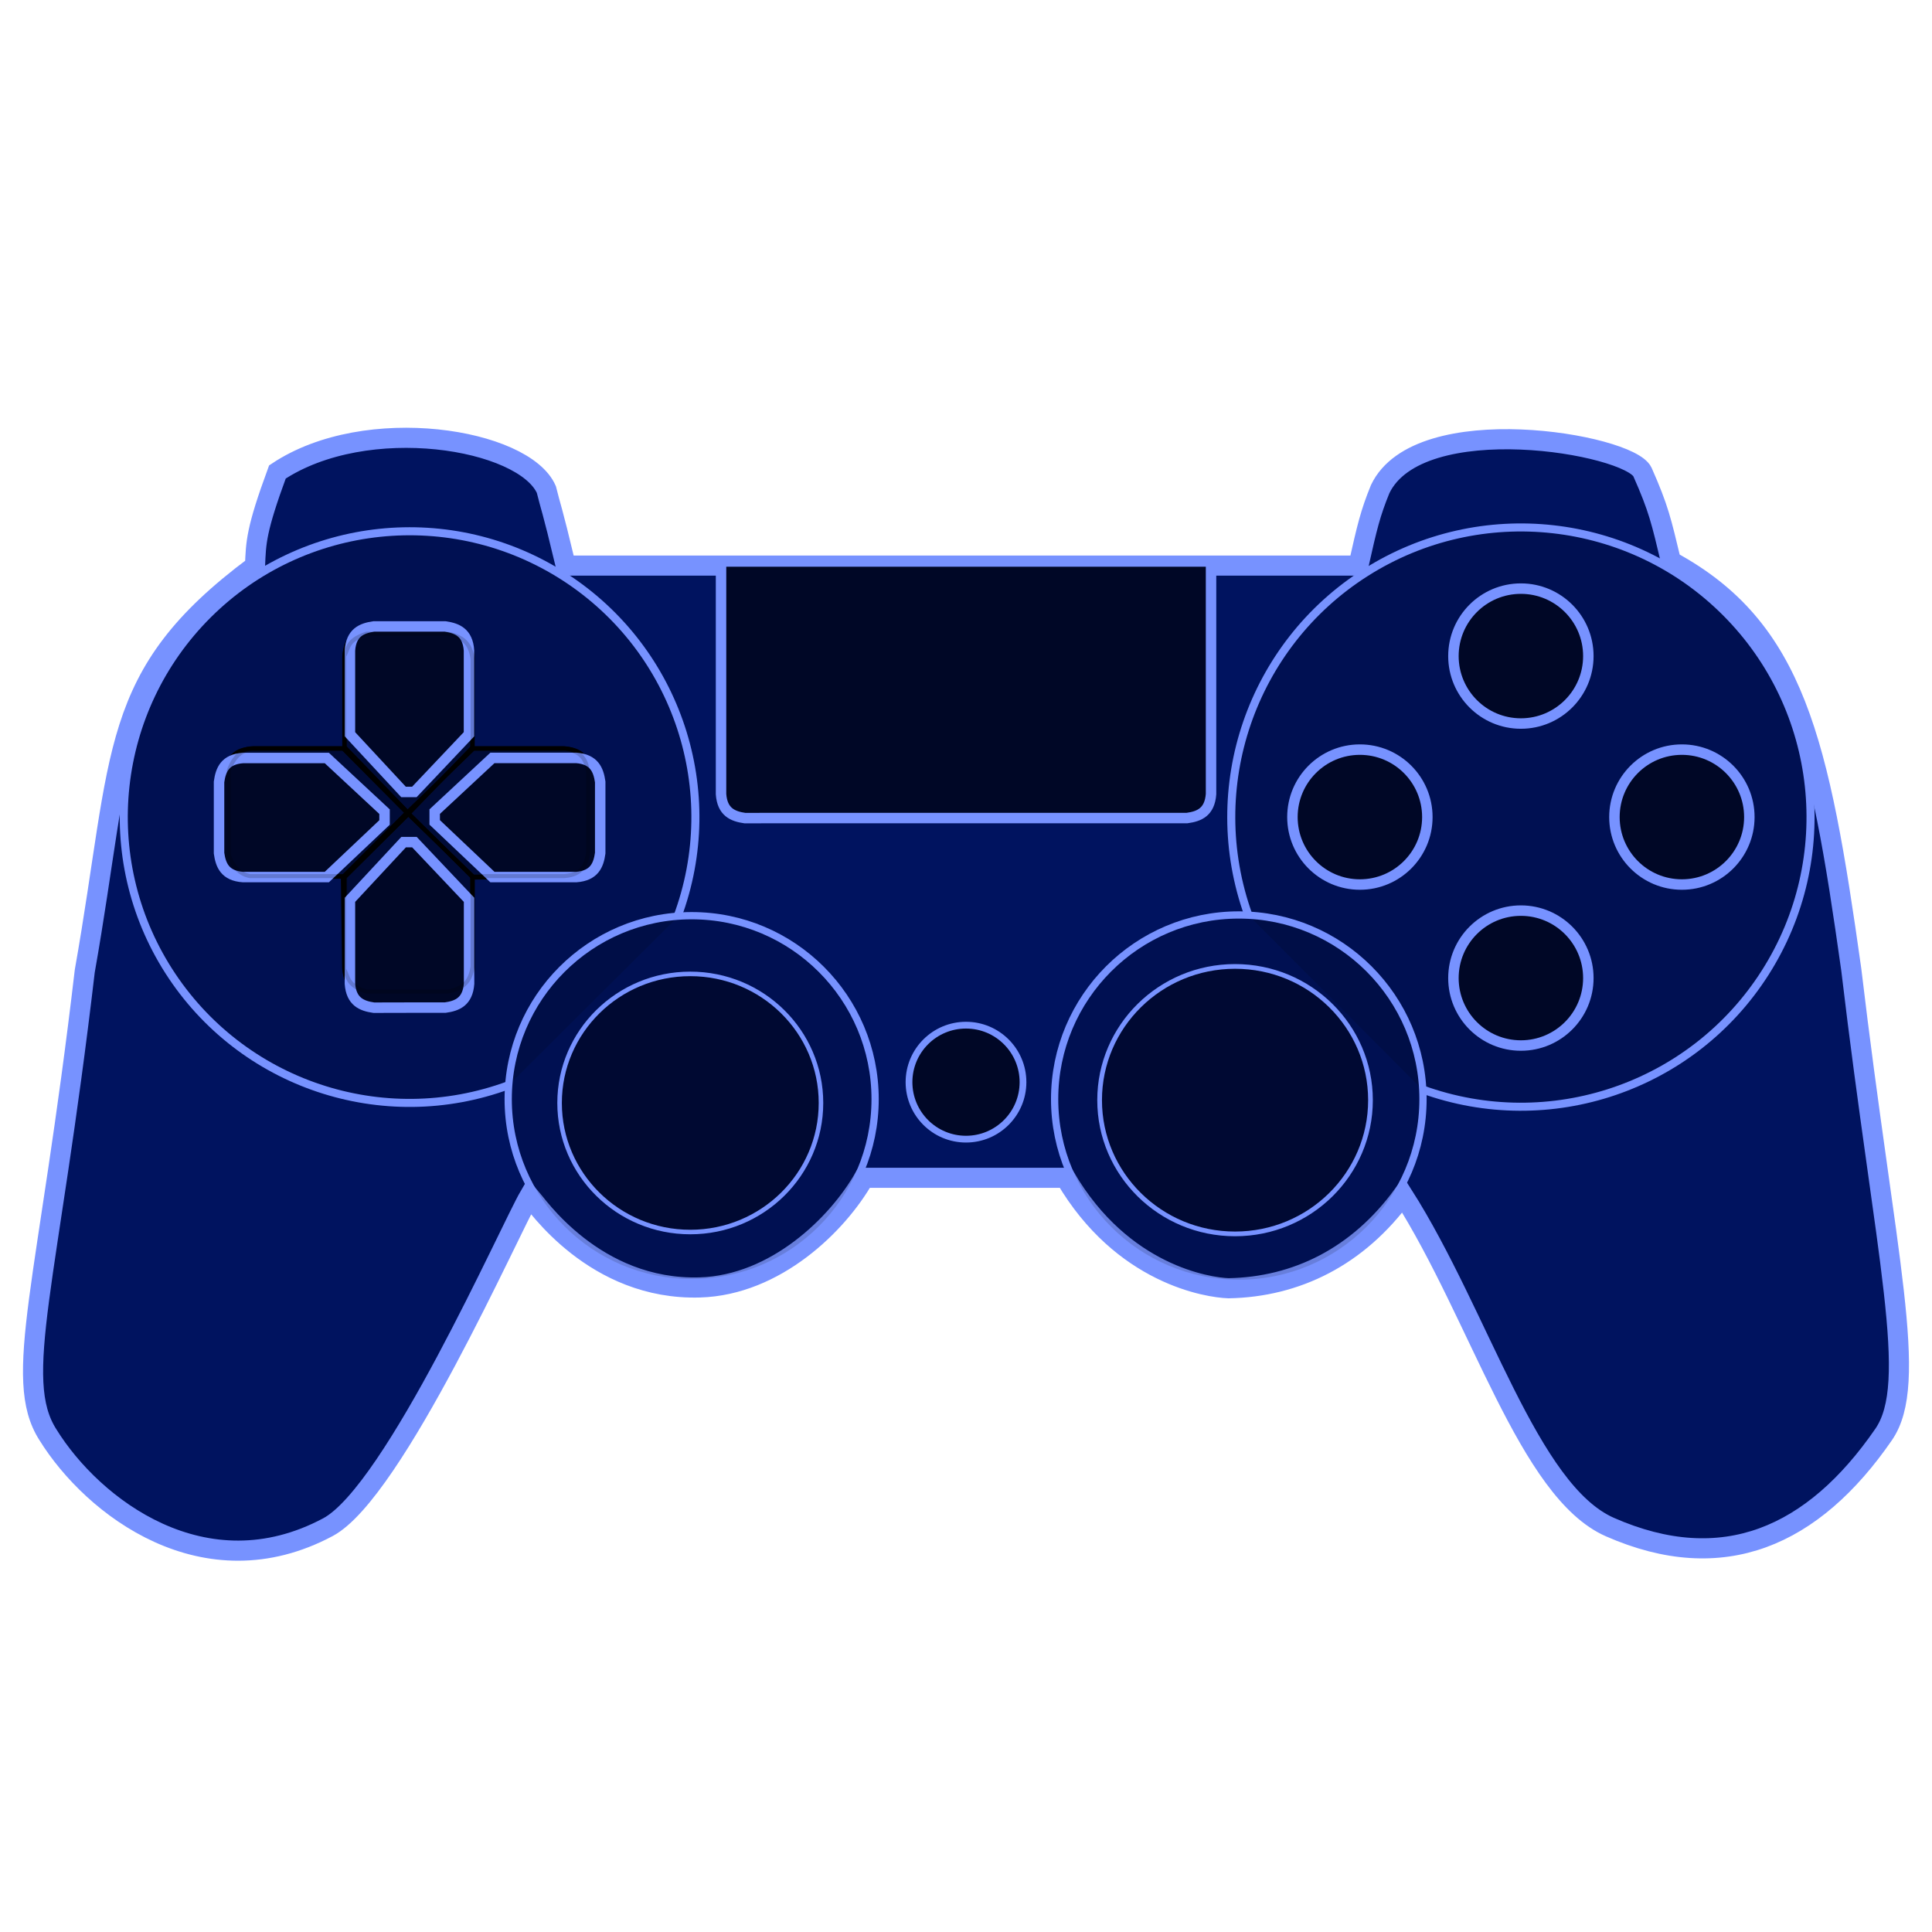
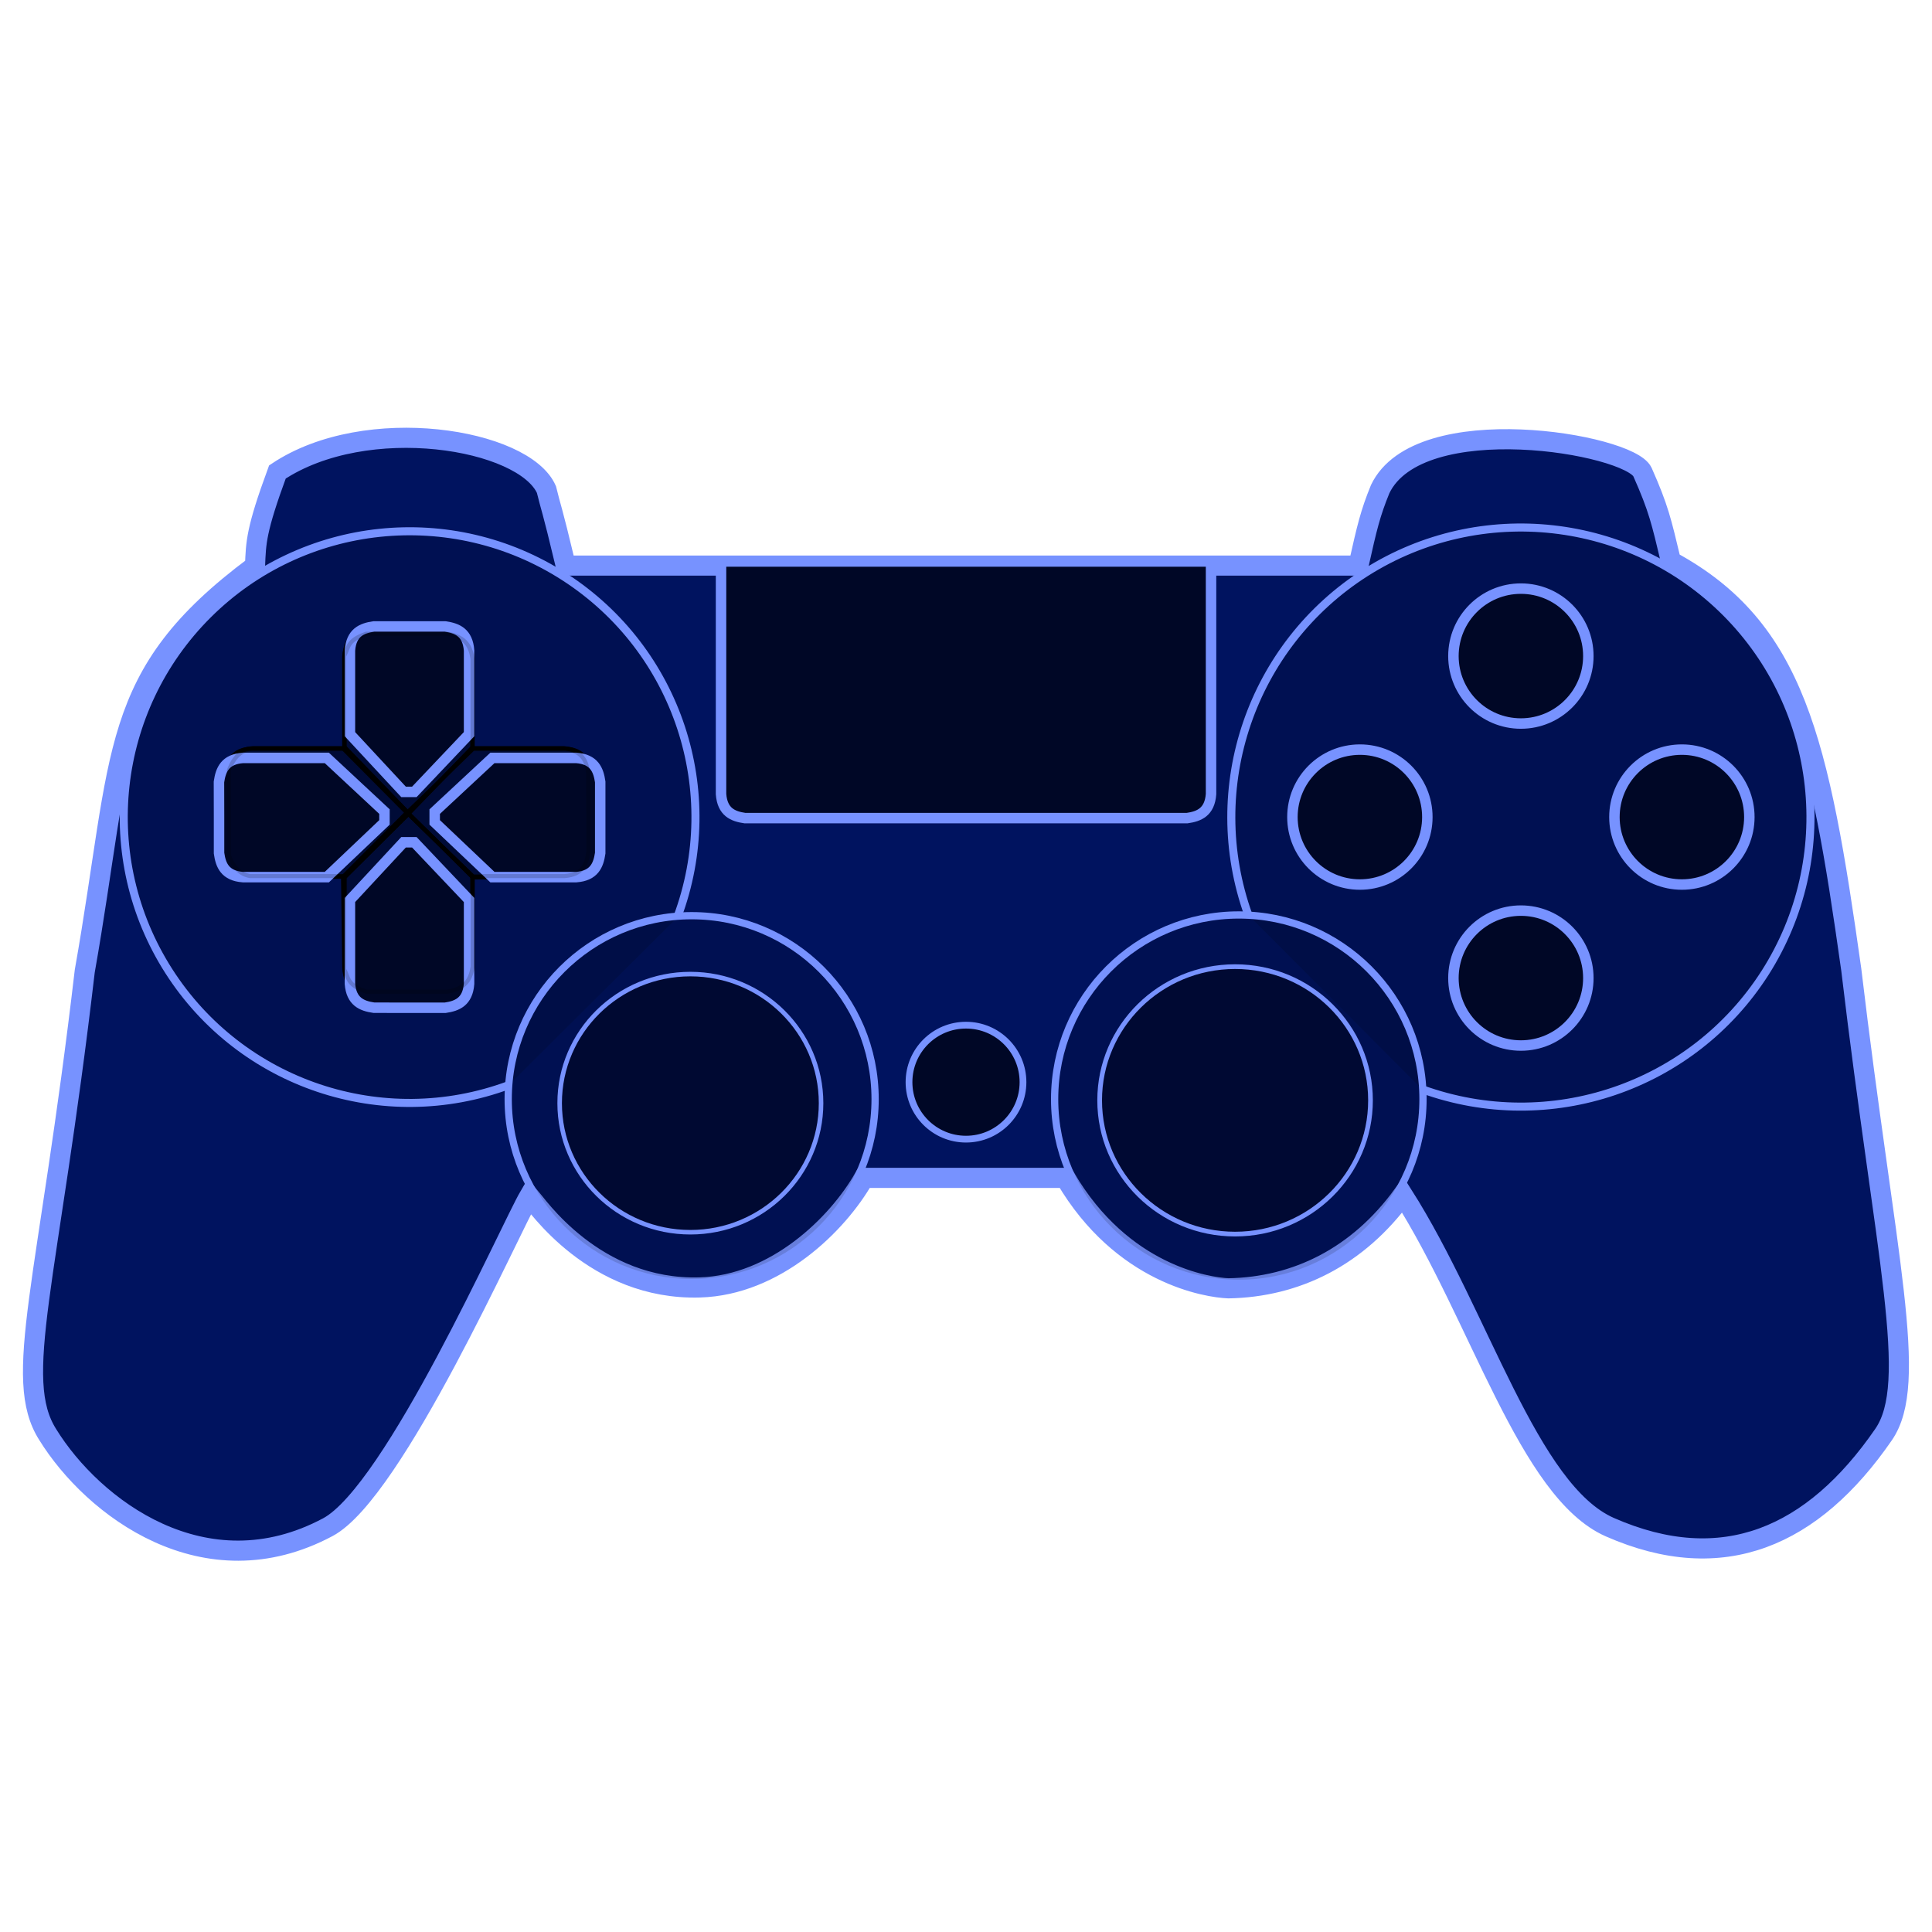
- <svg xmlns="http://www.w3.org/2000/svg" height="24" id="svg2" version="1.1" viewBox="0 0 24 24" width="24">
-   <defs id="defs4">
-     <filter id="filter3798" style="color-interpolation-filters:sRGB">
-       <feGaussianBlur id="feGaussianBlur3800" result="result91" stdDeviation="5" />
-       <feComposite id="feComposite3802" in="SourceGraphic" in2="result91" operator="over" />
-     </filter>
-     <linearGradient id="linearGradient3759">
-       <stop id="stop3761" offset="0" style="stop-color:#ffffff;stop-opacity:1;" />
-       <stop id="stop3763" offset="1" style="stop-color:#ffffff;stop-opacity:0;" />
-     </linearGradient>
-     <filter id="filter4192" style="color-interpolation-filters:sRGB">
-       <feGaussianBlur id="feGaussianBlur4194" result="result91" stdDeviation="5" />
-       <feComposite id="feComposite4196" in="SourceGraphic" in2="result91" operator="over" />
-     </filter>
-     <filter id="filter3798-5" style="color-interpolation-filters:sRGB">
-       <feGaussianBlur id="feGaussianBlur3800-8" result="result91" stdDeviation="5" />
-       <feComposite id="feComposite3802-8" in="SourceGraphic" in2="result91" operator="over" />
-     </filter>
-     <filter id="filter3798-5-2" style="color-interpolation-filters:sRGB">
-       <feGaussianBlur id="feGaussianBlur3800-8-4" result="result91" stdDeviation="5" />
-       <feComposite id="feComposite3802-8-9" in="SourceGraphic" in2="result91" operator="over" />
-     </filter>
-   </defs>
-   <g id="layer3" style="display:inline">
-     <path d="M 3.446,5.863 C 3.18,6.586 3.18,6.738 3.168,7.03 1.331,8.397 1.536,9.334 1.053,12.063 c -0.456,3.897 -0.904,5.06 -0.459,5.758 0.56,0.905 1.95,1.966 3.48,1.15 0.823,-0.439 2.264,-3.705 2.503,-4.114 0.08,0.092 0.808,1.175 2.117,1.136 0.941,-0.028 1.713,-0.785 2.04,-1.362 h 2.502 c 0.707,1.204 1.768,1.363 2.025,1.372 0.842,-0.015 1.608,-0.392 2.167,-1.159 0.96,1.511 1.556,3.68 2.571,4.126 1.404,0.617 2.525,0.12 3.4,-1.15 0.445,-0.645 0.026,-2.171 -0.402,-5.777 C 22.598,9.203 22.299,7.808 20.757,6.972 20.637,6.473 20.605,6.318 20.403,5.863 20.237,5.513 17.627,5.067 17.145,6.076 17.021,6.381 16.984,6.542 16.875,7.026 H 7.028 C 6.845,6.262 6.849,6.332 6.787,6.081 6.51,5.451 4.555,5.123 3.446,5.863 Z" id="path3628" style="stroke-opacity:1;fill-rule:evenodd;fill-opacity:1;stroke:#7792ff;stroke-miterlimit:4;stroke-dasharray:none;stroke-width:0.25;display:inline;fill:#00135f" />
-     <path d="M 4.578,7.833 C 4.427,7.854 4.297,7.907 4.281,8.13 V 9.283 L 5.076,10.103 5.872,9.283 V 8.13 C 5.856,7.907 5.726,7.854 5.575,7.833 h -0.492 -0.013 z" id="DPAD_UP" style="stroke-linejoin:miter;stroke-opacity:1;fill-rule:evenodd;fill-opacity:0.18;stroke:#000000;stroke-linecap:butt;stroke-miterlimit:4;stroke-dasharray:none;stroke-width:0.05;fill:#000000" />
-     <path d="m 4.578,12.348 c -0.151,-0.021 -0.281,-0.074 -0.297,-0.297 v -1.153 l 0.796,-0.791 0.796,0.791 v 1.153 c -0.017,0.223 -0.146,0.276 -0.297,0.297 h -0.492 -0.013 z" id="DPAD_DOWN" style="stroke-linejoin:miter;stroke-opacity:1;fill-rule:evenodd;fill-opacity:0.18;stroke:#000000;stroke-linecap:butt;stroke-miterlimit:4;stroke-dasharray:none;stroke-width:0.05;fill:#000000" />
-     <path d="M 2.841,9.591 C 2.863,9.441 2.916,9.311 3.139,9.294 H 4.292 L 5.078,10.106 4.292,10.885 H 3.139 C 2.916,10.869 2.863,10.739 2.841,10.588 V 10.096 10.083 Z" id="DPAD_LEFT" style="stroke-linejoin:miter;stroke-opacity:1;fill-rule:evenodd;fill-opacity:0.18;stroke:#000000;stroke-linecap:butt;stroke-miterlimit:4;stroke-dasharray:none;stroke-width:0.05;fill:#000000" />
-     <path d="M 7.301,9.591 C 7.28,9.441 7.227,9.311 7.004,9.294 H 5.862 l -0.786,0.812 0.8,0.796 1.129,-0.016 c 0.223,-0.017 0.276,-0.146 0.297,-0.297 v -0.492 -0.013 z" id="DPAD_RIGHT" style="stroke-linejoin:miter;stroke-opacity:1;fill-rule:evenodd;fill-opacity:0.18;stroke:#000000;stroke-linecap:butt;stroke-miterlimit:4;stroke-dasharray:none;stroke-width:0.05;fill:#000000" />
-     <path d="M 4.583,7.855 C 4.434,7.876 4.305,7.929 4.289,8.149 V 9.291 H 3.165 C 3.024,9.314 2.895,9.364 2.853,9.603 V 10.611 c 0.086,0.253 0.183,0.216 0.276,0.276 h 1.159 v 1.168 c 0.019,0.111 0.093,0.203 0.263,0.263 h 0.447 0.155 0.447 c 0.17,-0.06 0.244,-0.153 0.263,-0.263 V 10.887 H 7.023 C 7.117,10.826 7.214,10.864 7.3,10.611 V 9.603 C 7.258,9.364 7.129,9.314 6.988,9.291 H 5.864 V 8.149 C 5.847,7.929 5.719,7.876 5.57,7.855 H 5.083 5.07 Z" id="LPAD" style="stroke-linejoin:miter;stroke-opacity:0.182;fill-rule:evenodd;fill-opacity:0;stroke:#000000;stroke-linecap:butt;stroke-miterlimit:4;stroke-dasharray:none;stroke-width:0.05;display:inline;fill:#f5fdf4" />
-     <g id="g4359" style="display:inline" transform="matrix(0.0770909,0,0,0.0770909,0.6682671,1.187158)">
-       <path d="M 67.444,92.285 H 51.059 V 84.189 l -7.812,14.15 7.812,12.256 v -7.086 h 16.385 z" id="MINUSHALF_X" style="stroke-linejoin:miter;text-rendering:auto;color-rendering:auto;fill-opacity:1;color:#000000;shape-rendering:auto;solid-color:#000000;stroke:#000000;stroke-linecap:butt;stroke-width:0.3;color-interpolation-filters:linearRGB;fill:#5a5a5a;solid-opacity:1;fill-rule:evenodd;mix-blend-mode:normal;stroke-miterlimit:4;opacity:0;visibility:visible;clip-rule:nonzero;image-rendering:auto;overflow:visible;stroke-opacity:1;isolation:auto;stroke-dashoffset:0;stroke-dasharray:none;enable-background:accumulate;display:inline;color-interpolation:sRGB" />
-       <path d="m 67.447,104.181 v 14.708 h -8.096 l 14.15,7.812 12.256,-7.812 H 78.672 v -14.708 z" id="PLUSHALF_Y" style="stroke-linejoin:miter;text-rendering:auto;color-rendering:auto;fill-opacity:1;color:#000000;shape-rendering:auto;solid-color:#000000;stroke:#000000;stroke-linecap:butt;stroke-width:0.3;color-interpolation-filters:linearRGB;fill:#5a5a5a;solid-opacity:1;fill-rule:evenodd;mix-blend-mode:normal;stroke-miterlimit:4;opacity:0;visibility:visible;clip-rule:nonzero;image-rendering:auto;overflow:visible;stroke-opacity:1;isolation:auto;stroke-dashoffset:0;stroke-dasharray:none;enable-background:accumulate;display:inline;color-interpolation:sRGB" />
-       <path d="m 73.502,68.084 -14.15,7.812 h 8.096 V 91.741 H 78.672 V 75.896 h 7.086 z" id="MINUSHALF_Y" style="stroke-linejoin:miter;text-rendering:auto;color-rendering:auto;fill-opacity:1;color:#000000;shape-rendering:auto;solid-color:#000000;stroke:#000000;stroke-linecap:butt;stroke-width:0.3;color-interpolation-filters:linearRGB;fill:#5a5a5a;solid-opacity:1;fill-rule:evenodd;mix-blend-mode:normal;stroke-miterlimit:4;opacity:0;visibility:visible;clip-rule:nonzero;image-rendering:auto;overflow:visible;stroke-opacity:1;isolation:auto;stroke-dashoffset:0;stroke-dasharray:none;enable-background:accumulate;display:inline;color-interpolation:sRGB" />
-       <path d="M 101.863,98.34 94.051,84.189 v 8.096 H 78.826 v 11.225 h 15.224 v 7.086 z" id="PLUSHALF_X" style="stroke-linejoin:miter;text-rendering:auto;color-rendering:auto;fill-opacity:1;color:#000000;shape-rendering:auto;solid-color:#000000;stroke:#000000;stroke-linecap:butt;stroke-width:0.3;color-interpolation-filters:linearRGB;fill:#5a5a5a;solid-opacity:1;fill-rule:evenodd;mix-blend-mode:normal;stroke-miterlimit:4;opacity:0;visibility:visible;clip-rule:nonzero;image-rendering:auto;overflow:visible;stroke-opacity:1;isolation:auto;stroke-dashoffset:0;stroke-dasharray:none;enable-background:accumulate;display:inline;color-interpolation:sRGB" />
+ <svg xmlns="http://www.w3.org/2000/svg" width="24" height="24">
+   <g style="display:inline">
+     <path d="M3.446 5.863c-.266.723-.266.875-.278 1.167-1.837 1.367-1.632 2.304-2.115 5.033-.456 3.897-.904 5.06-.46 5.758.56.906 1.951 1.966 3.48 1.15.823-.439 2.264-3.705 2.503-4.114.08.093.808 1.175 2.117 1.136.94-.027 1.713-.784 2.04-1.361h2.502c.706 1.204 1.768 1.362 2.025 1.372.842-.015 1.608-.392 2.167-1.16.96 1.512 1.557 3.681 2.571 4.127 1.405.617 2.525.12 3.4-1.15.445-.645.027-2.17-.401-5.777-.4-2.841-.698-4.236-2.24-5.072-.12-.5-.152-.654-.354-1.109-.166-.35-2.776-.796-3.258.213-.124.305-.161.466-.27.95H7.028c-.183-.764-.179-.694-.24-.945-.278-.63-2.233-.958-3.342-.218Z" style="display:inline;fill:#00135f;fill-opacity:1;fill-rule:evenodd;stroke:#7792ff;stroke-width:.25;stroke-miterlimit:4;stroke-dasharray:none;stroke-opacity:1" />
+     <path d="M4.578 7.833c-.15.021-.28.074-.297.297v1.153l.795.82.796-.82V8.13c-.016-.223-.146-.276-.297-.297H5.07zm0 4.515c-.15-.021-.28-.074-.297-.297v-1.153l.795-.79.796.79v1.153c-.016.223-.146.276-.297.297H5.07z" style="fill:#000;fill-opacity:.18;fill-rule:evenodd;stroke:#000;stroke-width:.05;stroke-linecap:butt;stroke-linejoin:miter;stroke-miterlimit:4;stroke-dasharray:none;stroke-opacity:1" />
+     <path d="M2.841 9.591c.022-.15.075-.28.298-.297h1.153l.786.812-.786.78H3.139c-.223-.017-.276-.147-.298-.298v-.505Z" style="fill:#000;fill-opacity:.18;fill-rule:evenodd;stroke:#000;stroke-width:.05;stroke-linecap:butt;stroke-linejoin:miter;stroke-miterlimit:4;stroke-dasharray:none;stroke-opacity:1" />
+     <path d="M7.301 9.591c-.021-.15-.074-.28-.297-.297H5.862l-.786.812.8.795 1.128-.016c.223-.016.276-.146.297-.297v-.505z" style="fill:#000;fill-opacity:.18;fill-rule:evenodd;stroke:#000;stroke-width:.05;stroke-linecap:butt;stroke-linejoin:miter;stroke-miterlimit:4;stroke-dasharray:none;stroke-opacity:1" />
+     <path fill="none" d="M4.583 7.855c-.15.021-.278.074-.294.294v1.142H3.165c-.141.023-.27.073-.312.312v1.008c.086.253.183.215.276.276h1.16v1.168c.019.111.093.203.263.264h1.049c.17-.06.244-.153.263-.264v-1.168h1.16c.093-.06.19-.023.276-.276V9.603c-.042-.239-.171-.289-.312-.312H5.864V8.149c-.017-.22-.145-.273-.294-.294h-.5Z" style="display:inline;fill:#f5fdf4;fill-opacity:0;fill-rule:evenodd;stroke:#000;stroke-width:.05;stroke-linecap:butt;stroke-linejoin:miter;stroke-miterlimit:4;stroke-dasharray:none;stroke-opacity:.182" />
+     <path d="M6.32 13.48a3.55 3.55 0 0 1-4.224-1.418 3.55 3.55 0 0 1 .487-4.428 3.55 3.55 0 0 1 4.43-.467 3.55 3.55 0 0 1 1.4 4.23m7.095-.029a3.6 3.6 0 0 1 1.46-4.257 3.6 3.6 0 0 1 4.473.499 3.6 3.6 0 0 1 .486 4.474 3.6 3.6 0 0 1-4.261 1.447" style="color:#000;clip-rule:nonzero;display:inline;overflow:visible;visibility:visible;opacity:1;isolation:auto;mix-blend-mode:normal;color-interpolation:sRGB;color-interpolation-filters:linearRGB;solid-color:#000;solid-opacity:1;vector-effect:none;fill:#000;fill-opacity:.137;fill-rule:evenodd;stroke:#7792ff;stroke-width:.1;stroke-linecap:butt;stroke-linejoin:miter;stroke-miterlimit:4;stroke-dasharray:none;stroke-dashoffset:0;stroke-opacity:1;marker:none;color-rendering:auto;image-rendering:auto;shape-rendering:auto;text-rendering:auto" />
+     <circle cx="8.592" cy="13.654" r="2.279" style="color:#000;clip-rule:nonzero;display:inline;overflow:visible;visibility:visible;opacity:1;isolation:auto;mix-blend-mode:normal;color-interpolation:sRGB;color-interpolation-filters:linearRGB;solid-color:#000;solid-opacity:1;vector-effect:none;fill:#000;fill-opacity:.137;fill-rule:evenodd;stroke:#7792ff;stroke-width:.09;stroke-linecap:butt;stroke-linejoin:miter;stroke-miterlimit:4;stroke-dasharray:none;stroke-dashoffset:0;stroke-opacity:1;marker:none;color-rendering:auto;image-rendering:auto;shape-rendering:auto;text-rendering:auto" />
+     <circle cx="15.389" cy="13.654" r="2.288" style="color:#000;clip-rule:nonzero;display:inline;overflow:visible;visibility:visible;opacity:1;isolation:auto;mix-blend-mode:normal;color-interpolation:sRGB;color-interpolation-filters:linearRGB;solid-color:#000;solid-opacity:1;vector-effect:none;fill:#000;fill-opacity:.137;fill-rule:evenodd;stroke:#7792ff;stroke-width:.09;stroke-linecap:butt;stroke-linejoin:miter;stroke-miterlimit:4;stroke-dasharray:none;stroke-dashoffset:0;stroke-opacity:1;marker:none;color-rendering:auto;image-rendering:auto;shape-rendering:auto;text-rendering:auto" />
+     <g style="display:inline">
+       <path d="M432.93 718.948a35.702 35.255 0 0 1-35.702 35.255 35.702 35.255 0 0 1-35.701-35.255 35.702 35.255 0 0 1 35.701-35.255 35.702 35.255 0 0 1 35.702 35.255z" style="color:#000;display:inline;overflow:visible;visibility:visible;opacity:1;fill:#000726;fill-opacity:.707;fill-rule:evenodd;stroke:#7792ff;stroke-width:1.24;stroke-linecap:butt;stroke-linejoin:miter;stroke-miterlimit:4;stroke-dasharray:none;stroke-dashoffset:0;stroke-opacity:1;marker:none" transform="translate(-9.49 -18.994)scale(.04548)" />
    </g>
-     <g id="g4359-7" style="opacity:1;fill-opacity:1;display:inline;fill:#82458a" transform="matrix(0.0770909,0,0,0.0770909,9.418971,4.765786)">
-       <path d="M 67.444,92.285 H 51.059 V 84.189 l -7.812,14.15 7.812,12.256 v -7.086 h 16.385 z" id="MINUSHALF_RX" style="stroke-linejoin:miter;text-rendering:auto;color-rendering:auto;fill-opacity:1;color:#000000;shape-rendering:auto;solid-color:#000000;stroke:#000000;stroke-linecap:butt;stroke-width:0.3;color-interpolation-filters:linearRGB;fill:#82458a;solid-opacity:1;fill-rule:evenodd;mix-blend-mode:normal;stroke-miterlimit:4;opacity:0;visibility:visible;clip-rule:nonzero;image-rendering:auto;overflow:visible;stroke-opacity:1;isolation:auto;stroke-dashoffset:0;stroke-dasharray:none;enable-background:accumulate;display:inline;color-interpolation:sRGB" />
-       <path d="m 67.447,104.181 v 14.708 h -8.096 l 14.15,7.812 12.256,-7.812 H 78.672 v -14.708 z" id="PLUSHALF_RY" style="stroke-linejoin:miter;text-rendering:auto;color-rendering:auto;fill-opacity:1;color:#000000;shape-rendering:auto;solid-color:#000000;stroke:#000000;stroke-linecap:butt;stroke-width:0.3;color-interpolation-filters:linearRGB;fill:#82458a;solid-opacity:1;fill-rule:evenodd;mix-blend-mode:normal;stroke-miterlimit:4;opacity:0;visibility:visible;clip-rule:nonzero;image-rendering:auto;overflow:visible;stroke-opacity:1;isolation:auto;stroke-dashoffset:0;stroke-dasharray:none;enable-background:accumulate;display:inline;color-interpolation:sRGB" />
-       <path d="m 73.502,68.084 -14.15,7.812 h 8.096 V 91.741 H 78.672 V 75.896 h 7.086 z" id="MINUSHALF_RY" style="stroke-linejoin:miter;text-rendering:auto;color-rendering:auto;fill-opacity:1;color:#000000;shape-rendering:auto;solid-color:#000000;stroke:#000000;stroke-linecap:butt;stroke-width:0.3;color-interpolation-filters:linearRGB;fill:#82458a;solid-opacity:1;fill-rule:evenodd;mix-blend-mode:normal;stroke-miterlimit:4;opacity:0;visibility:visible;clip-rule:nonzero;image-rendering:auto;overflow:visible;stroke-opacity:1;isolation:auto;stroke-dashoffset:0;stroke-dasharray:none;enable-background:accumulate;display:inline;color-interpolation:sRGB" />
-       <path d="M 101.863,98.34 94.051,84.189 v 8.096 H 78.826 v 11.225 h 15.224 v 7.086 z" id="PLUSHALF_RX" style="stroke-linejoin:miter;text-rendering:auto;color-rendering:auto;fill-opacity:1;color:#000000;shape-rendering:auto;solid-color:#000000;stroke:#000000;stroke-linecap:butt;stroke-width:0.3;color-interpolation-filters:linearRGB;fill:#82458a;solid-opacity:1;fill-rule:evenodd;mix-blend-mode:normal;stroke-miterlimit:4;opacity:0;visibility:visible;clip-rule:nonzero;image-rendering:auto;overflow:visible;stroke-opacity:1;isolation:auto;stroke-dashoffset:0;stroke-dasharray:none;enable-background:accumulate;display:inline;color-interpolation:sRGB" />
+     <g style="display:inline">
+       <path d="M432.93 718.948a35.702 35.255 0 0 1-35.702 35.255 35.702 35.255 0 0 1-35.701-35.255 35.702 35.255 0 0 1 35.701-35.255 35.702 35.255 0 0 1 35.702 35.255z" style="color:#000;display:inline;overflow:visible;visibility:visible;opacity:1;fill:#000726;fill-opacity:.69;fill-rule:evenodd;stroke:#7792ff;stroke-width:1.24;stroke-linecap:butt;stroke-linejoin:miter;stroke-miterlimit:4;stroke-dasharray:none;stroke-dashoffset:0;stroke-opacity:1;marker:none" transform="rotate(180 17.03 23.773)scale(.04712)" />
    </g>
-     <path d="M 6.32,13.48 A 3.551,3.551 0 0 1 2.096,12.062 3.551,3.551 0 0 1 2.583,7.634 3.551,3.551 0 0 1 7.014,7.167 3.551,3.551 0 0 1 8.412,11.397" id="path4591" style="stroke-linejoin:miter;text-rendering:auto;color-rendering:auto;fill-opacity:0.137;color:#000000;shape-rendering:auto;solid-color:#000000;stroke:#7792ff;stroke-linecap:butt;marker:none;stroke-width:0.1;color-interpolation-filters:linearRGB;fill:#000000;solid-opacity:1;fill-rule:evenodd;mix-blend-mode:normal;stroke-miterlimit:4;opacity:1;vector-effect:none;visibility:visible;clip-rule:nonzero;image-rendering:auto;overflow:visible;stroke-opacity:1;isolation:auto;stroke-dashoffset:0;stroke-dasharray:none;enable-background:accumulate;display:inline;color-interpolation:sRGB" />
-     <path d="m 15.508,11.368 a 3.597,3.597 0 0 1 1.46,-4.257 3.597,3.597 0 0 1 4.473,0.499 3.597,3.597 0 0 1 0.486,4.474 3.597,3.597 0 0 1 -4.261,1.448" id="path4591-6" style="stroke-linejoin:miter;text-rendering:auto;color-rendering:auto;fill-opacity:0.137;color:#000000;shape-rendering:auto;solid-color:#000000;stroke:#7792ff;stroke-linecap:butt;marker:none;stroke-width:0.1;color-interpolation-filters:linearRGB;fill:#000000;solid-opacity:1;fill-rule:evenodd;mix-blend-mode:normal;stroke-miterlimit:4;opacity:1;vector-effect:none;visibility:visible;clip-rule:nonzero;image-rendering:auto;overflow:visible;stroke-opacity:1;isolation:auto;stroke-dashoffset:0;stroke-dasharray:none;enable-background:accumulate;display:inline;color-interpolation:sRGB" />
-     <circle cx="8.592" cy="13.654" id="circle4622" r="2.279" style="stroke-linejoin:miter;text-rendering:auto;color-rendering:auto;fill-opacity:0.137;color:#000000;shape-rendering:auto;solid-color:#000000;stroke:#7792ff;stroke-linecap:butt;marker:none;stroke-width:0.09;color-interpolation-filters:linearRGB;fill:#000000;solid-opacity:1;fill-rule:evenodd;mix-blend-mode:normal;stroke-miterlimit:4;opacity:1;vector-effect:none;visibility:visible;clip-rule:nonzero;image-rendering:auto;overflow:visible;stroke-opacity:1;isolation:auto;stroke-dashoffset:0;stroke-dasharray:none;enable-background:accumulate;display:inline;color-interpolation:sRGB" />
-     <circle cx="15.389" cy="13.654" id="circle4624" r="2.288" style="stroke-linejoin:miter;text-rendering:auto;color-rendering:auto;fill-opacity:0.137;color:#000000;shape-rendering:auto;solid-color:#000000;stroke:#7792ff;stroke-linecap:butt;marker:none;stroke-width:0.09;color-interpolation-filters:linearRGB;fill:#000000;solid-opacity:1;fill-rule:evenodd;mix-blend-mode:normal;stroke-miterlimit:4;opacity:1;vector-effect:none;visibility:visible;clip-rule:nonzero;image-rendering:auto;overflow:visible;stroke-opacity:1;isolation:auto;stroke-dashoffset:0;stroke-dasharray:none;enable-background:accumulate;display:inline;color-interpolation:sRGB" />
-     <g id="THUMBL" style="display:inline" transform="matrix(0.04547685,0,0,0.04547685,-9.48978,-18.99409)">
-       <path d="m 432.93,718.948 a 35.702,35.255 0 0 1 -35.702,35.255 35.702,35.255 0 0 1 -35.702,-35.255 35.702,35.255 0 0 1 35.702,-35.255 35.702,35.255 0 0 1 35.702,35.255 z" id="STICK" style="opacity:1;stroke-linejoin:miter;enable-background:accumulate;stroke-opacity:1;fill-opacity:0.707;color:#000000;fill-rule:evenodd;stroke-dashoffset:0;visibility:visible;stroke:#7792ff;stroke-linecap:butt;stroke-miterlimit:4;marker:none;stroke-dasharray:none;overflow:visible;stroke-width:1.24;display:inline;fill:#000726" />
-     </g>
-     <g id="THUMBR" style="display:inline" transform="matrix(-0.04712345,0,0,-0.04712345,34.06098,47.54586)">
-       <path d="m 432.93,718.948 a 35.702,35.255 0 0 1 -35.702,35.255 35.702,35.255 0 0 1 -35.702,-35.255 35.702,35.255 0 0 1 35.702,-35.255 35.702,35.255 0 0 1 35.702,35.255 z" id="RIGHT" style="opacity:1;stroke-linejoin:miter;enable-background:accumulate;stroke-opacity:1;fill-opacity:0.69;color:#000000;fill-rule:evenodd;stroke-dashoffset:0;visibility:visible;stroke:#7792ff;stroke-linecap:butt;stroke-miterlimit:4;marker:none;stroke-dasharray:none;overflow:visible;stroke-width:1.24;display:inline;fill:#000726" />
-     </g>
-     <path d="M 7.329,9.597 C 7.308,9.447 7.255,9.317 7.032,9.3 H 5.879 l -0.82,0.796 0.82,0.796 h 1.153 c 0.223,-0.017 0.276,-0.146 0.297,-0.297 v -0.492 -0.013 z" id="path4918" style="stroke-linejoin:miter;stroke-opacity:1;fill-rule:evenodd;fill-opacity:0.18;stroke:#000000;stroke-linecap:butt;stroke-miterlimit:4;stroke-dasharray:none;stroke-width:0.05;fill:#000000" />
-     <path d="m 2.813,9.597 c 0.021,-0.151 0.074,-0.281 0.297,-0.297 H 4.264 L 5.055,10.096 4.264,10.891 H 3.111 C 2.888,10.875 2.835,10.745 2.813,10.594 v -0.492 -0.013 z" id="path4920" style="stroke-linejoin:miter;stroke-opacity:1;fill-rule:evenodd;fill-opacity:0.18;stroke:#000000;stroke-linecap:butt;stroke-miterlimit:4;stroke-dasharray:none;stroke-width:0.05;fill:#000000" />
-     <path d="m 5.57,7.86 c 0.151,0.021 0.281,0.074 0.297,0.297 V 9.311 L 5.056,10.097 4.277,9.311 V 8.158 C 4.293,7.935 4.423,7.882 4.574,7.86 h 0.492 0.013 z" id="path4922" style="stroke-linejoin:miter;stroke-opacity:1;fill-rule:evenodd;fill-opacity:0.18;stroke:#000000;stroke-linecap:butt;stroke-miterlimit:4;stroke-dasharray:none;stroke-width:0.05;fill:#000000" />
-     <path d="m 5.57,12.321 c 0.151,-0.021 0.281,-0.074 0.297,-0.297 v -1.142 l -0.812,-0.786 -0.796,0.8 0.016,1.129 c 0.017,0.223 0.146,0.276 0.297,0.297 h 0.492 0.013 z" id="path4924" style="stroke-linejoin:miter;stroke-opacity:1;fill-rule:evenodd;fill-opacity:0.18;stroke:#000000;stroke-linecap:butt;stroke-miterlimit:4;stroke-dasharray:none;stroke-width:0.05;fill:#000000" />
-     <g id="g4982" transform="translate(5.7382902e-7,6.9263775e-6)">
-       <path d="M 4.644,7.782 C 4.493,7.804 4.363,7.857 4.347,8.08 V 9.121 L 5.013,9.838 H 5.147 L 5.826,9.121 V 8.08 C 5.81,7.857 5.68,7.804 5.529,7.782 h -0.436 -0.013 z" id="path4730" style="stroke-linejoin:miter;stroke-opacity:1;fill-rule:evenodd;fill-opacity:1;stroke:#7792ff;stroke-linecap:butt;stroke-miterlimit:4;stroke-dasharray:none;stroke-width:0.13;fill:#000726" />
-       <path d="M 4.644,12.518 C 4.493,12.496 4.363,12.443 4.347,12.22 v -1.042 l 0.667,-0.717 h 0.134 l 0.679,0.717 v 1.042 c -0.017,0.223 -0.146,0.276 -0.297,0.297 h -0.436 -0.013 z" id="path4914" style="stroke-linejoin:miter;stroke-opacity:1;fill-rule:evenodd;fill-opacity:1;stroke:#7792ff;stroke-linecap:butt;stroke-miterlimit:4;stroke-dasharray:none;stroke-width:0.13;fill:#000726" />
-       <path d="M 7.456,9.713 C 7.434,9.562 7.381,9.432 7.158,9.415 H 6.117 L 5.4,10.082 v 0.134 l 0.717,0.679 h 1.042 c 0.223,-0.017 0.276,-0.146 0.297,-0.297 v -0.436 -0.013 z" id="path4916" style="stroke-linejoin:miter;stroke-opacity:1;fill-rule:evenodd;fill-opacity:1;stroke:#7792ff;stroke-linecap:butt;stroke-miterlimit:4;stroke-dasharray:none;stroke-width:0.13;fill:#000726" />
-       <path d="m 2.721,9.713 c 0.021,-0.151 0.074,-0.281 0.297,-0.297 h 1.042 l 0.717,0.667 v 0.134 L 4.06,10.895 H 3.018 C 2.795,10.879 2.742,10.749 2.721,10.598 v -0.436 -0.013 z" id="path4926" style="stroke-linejoin:miter;stroke-opacity:1;fill-rule:evenodd;fill-opacity:1;stroke:#7792ff;stroke-linecap:butt;stroke-miterlimit:4;stroke-dasharray:none;stroke-width:0.13;fill:#000726" />
-     </g>
-     <path d="M 7.307,9.602 C 7.286,9.453 7.233,9.324 7.013,9.308 H 5.871 V 8.184 C 5.848,8.043 5.798,7.914 5.559,7.872 H 4.551 C 4.298,7.958 4.336,8.055 4.275,8.149 V 9.308 H 3.106 C 2.996,9.327 2.904,9.401 2.843,9.571 v 0.447 0.155 0.447 c 0.06,0.17 0.153,0.244 0.263,0.263 h 1.168 v 1.159 c 0.061,0.093 0.024,0.191 0.276,0.276 H 5.559 C 5.798,12.277 5.848,12.148 5.871,12.007 V 10.883 h 1.141 c 0.221,-0.016 0.273,-0.145 0.294,-0.294 v -0.487 -0.012 z" id="path4930" style="stroke-linejoin:miter;stroke-opacity:0.182;fill-rule:evenodd;fill-opacity:0;stroke:#000000;stroke-linecap:butt;stroke-miterlimit:4;stroke-dasharray:none;stroke-width:0.05;display:inline;fill:#f5fdf4" />
-     <circle cx="16.893" cy="10.15" id="path4170-0-8" r="0.838" style="opacity:1;stroke-linejoin:miter;enable-background:accumulate;stroke-opacity:1;fill-opacity:1;color:#000000;fill-rule:evenodd;stroke-dashoffset:0;visibility:visible;stroke:#7792ff;stroke-linecap:butt;stroke-miterlimit:4;marker:none;stroke-dasharray:none;overflow:visible;stroke-width:0.13;display:inline;fill:#000726" />
-     <circle cx="20.893" cy="10.15" id="circle4984" r="0.838" style="opacity:1;stroke-linejoin:miter;enable-background:accumulate;stroke-opacity:1;fill-opacity:1;color:#000000;fill-rule:evenodd;stroke-dashoffset:0;visibility:visible;stroke:#7792ff;stroke-linecap:butt;stroke-miterlimit:4;marker:none;stroke-dasharray:none;overflow:visible;stroke-width:0.13;display:inline;fill:#000726" />
-     <circle cx="18.893" cy="8.15" id="circle4986" r="0.838" style="opacity:1;stroke-linejoin:miter;enable-background:accumulate;stroke-opacity:1;fill-opacity:1;color:#000000;fill-rule:evenodd;stroke-dashoffset:0;visibility:visible;stroke:#7792ff;stroke-linecap:butt;stroke-miterlimit:4;marker:none;stroke-dasharray:none;overflow:visible;stroke-width:0.13;display:inline;fill:#000726" />
-     <circle cx="18.893" cy="12.15" id="circle4988" r="0.838" style="opacity:1;stroke-linejoin:miter;enable-background:accumulate;stroke-opacity:1;fill-opacity:1;color:#000000;fill-rule:evenodd;stroke-dashoffset:0;visibility:visible;stroke:#7792ff;stroke-linecap:butt;stroke-miterlimit:4;marker:none;stroke-dasharray:none;overflow:visible;stroke-width:0.13;display:inline;fill:#000726" />
-     <path d="M 9.254,10.163 C 9.103,10.141 8.973,10.088 8.957,9.865 V 6.975 h 6.087 v 2.89 c -0.017,0.223 -0.146,0.276 -0.297,0.297 h -5.043 -0.013 z" id="path4730-3" style="stroke-linejoin:miter;stroke-opacity:1;fill-rule:evenodd;fill-opacity:1;stroke:#7792ff;stroke-linecap:butt;stroke-miterlimit:4;stroke-dasharray:none;stroke-width:0.13;display:inline;fill:#000726" />
-     <circle cx="12" cy="13.443" id="path4170-0-8-6" r="0.708" style="opacity:1;stroke-linejoin:miter;enable-background:accumulate;stroke-opacity:1;fill-opacity:1;color:#000000;fill-rule:evenodd;stroke-dashoffset:0;visibility:visible;stroke:#7792ff;stroke-linecap:butt;stroke-miterlimit:4;marker:none;stroke-dasharray:none;overflow:visible;stroke-width:0.084;display:inline;fill:#000726" />
+     <path d="M7.33 9.597c-.022-.15-.075-.28-.298-.297H5.879l-.82.796.82.795h1.153c.223-.016.276-.146.297-.297v-.505zm-4.517 0c.022-.15.075-.28.298-.297h1.153l.79.796-.79.795H3.111c-.223-.016-.276-.146-.298-.297v-.505zM5.57 7.86c.151.022.281.075.298.298V9.31l-.812.786-.78-.786V8.158c.017-.223.147-.276.298-.298h.505z" style="fill:#000;fill-opacity:.18;fill-rule:evenodd;stroke:#000;stroke-width:.05;stroke-linecap:butt;stroke-linejoin:miter;stroke-miterlimit:4;stroke-dasharray:none;stroke-opacity:1" />
+     <path d="M5.57 12.32c.151-.02.281-.074.298-.297v-1.142l-.812-.786-.795.8.016 1.128c.016.223.146.276.297.298h.505z" style="fill:#000;fill-opacity:.18;fill-rule:evenodd;stroke:#000;stroke-width:.05;stroke-linecap:butt;stroke-linejoin:miter;stroke-miterlimit:4;stroke-dasharray:none;stroke-opacity:1" />
+     <path d="M4.644 7.782c-.15.022-.28.075-.297.298v1.04l.666.717h.134l.68-.717V8.08c-.017-.223-.147-.276-.298-.298H5.08zm0 4.736c-.15-.022-.28-.075-.297-.298v-1.04l.666-.717h.134l.68.717v1.041c-.017.223-.147.276-.298.298H5.08zm2.812-2.805c-.022-.151-.075-.281-.298-.298H6.117l-.717.667v.134l.717.68h1.041c.223-.017.276-.147.298-.298v-.449zm-4.736 0c.022-.151.075-.281.298-.298H4.06l.716.667v.134l-.716.68H3.018c-.223-.017-.276-.147-.297-.298v-.449z" style="fill:#000726;fill-opacity:1;fill-rule:evenodd;stroke:#7792ff;stroke-width:.13;stroke-linecap:butt;stroke-linejoin:miter;stroke-miterlimit:4;stroke-dasharray:none;stroke-opacity:1" />
+     <path fill="none" d="M7.307 9.602c-.021-.149-.074-.278-.294-.294H5.87V8.184c-.023-.141-.073-.27-.312-.312H4.55c-.253.086-.215.183-.276.277v1.159H3.106c-.11.019-.202.093-.263.263v1.049c.06.17.153.244.263.263h1.169v1.16c.06.093.023.19.276.276H5.56c.239-.042.289-.171.312-.312v-1.124h1.142c.22-.016.273-.145.294-.294v-.5z" style="display:inline;fill:#f5fdf4;fill-opacity:0;fill-rule:evenodd;stroke:#000;stroke-width:.05;stroke-linecap:butt;stroke-linejoin:miter;stroke-miterlimit:4;stroke-dasharray:none;stroke-opacity:.182" />
+     <circle cx="16.893" cy="10.15" r=".838" style="color:#000;display:inline;overflow:visible;visibility:visible;opacity:1;fill:#000726;fill-opacity:1;fill-rule:evenodd;stroke:#7792ff;stroke-width:.13;stroke-linecap:butt;stroke-linejoin:miter;stroke-miterlimit:4;stroke-dasharray:none;stroke-dashoffset:0;stroke-opacity:1;marker:none" />
+     <circle cx="20.893" cy="10.15" r=".838" style="color:#000;display:inline;overflow:visible;visibility:visible;opacity:1;fill:#000726;fill-opacity:1;fill-rule:evenodd;stroke:#7792ff;stroke-width:.13;stroke-linecap:butt;stroke-linejoin:miter;stroke-miterlimit:4;stroke-dasharray:none;stroke-dashoffset:0;stroke-opacity:1;marker:none" />
+     <circle cx="18.893" cy="8.15" r=".838" style="color:#000;display:inline;overflow:visible;visibility:visible;opacity:1;fill:#000726;fill-opacity:1;fill-rule:evenodd;stroke:#7792ff;stroke-width:.13;stroke-linecap:butt;stroke-linejoin:miter;stroke-miterlimit:4;stroke-dasharray:none;stroke-dashoffset:0;stroke-opacity:1;marker:none" />
+     <circle cx="18.893" cy="12.15" r=".838" style="color:#000;display:inline;overflow:visible;visibility:visible;opacity:1;fill:#000726;fill-opacity:1;fill-rule:evenodd;stroke:#7792ff;stroke-width:.13;stroke-linecap:butt;stroke-linejoin:miter;stroke-miterlimit:4;stroke-dasharray:none;stroke-dashoffset:0;stroke-opacity:1;marker:none" />
+     <path d="M9.254 10.163c-.15-.022-.28-.075-.297-.298v-2.89h6.087v2.89c-.017.223-.147.276-.297.298H9.69z" style="display:inline;fill:#000726;fill-opacity:1;fill-rule:evenodd;stroke:#7792ff;stroke-width:.13;stroke-linecap:butt;stroke-linejoin:miter;stroke-miterlimit:4;stroke-dasharray:none;stroke-opacity:1" />
+     <circle cx="12" cy="13.443" r=".708" style="color:#000;display:inline;overflow:visible;visibility:visible;opacity:1;fill:#000726;fill-opacity:1;fill-rule:evenodd;stroke:#7792ff;stroke-width:.084;stroke-linecap:butt;stroke-linejoin:miter;stroke-miterlimit:4;stroke-dasharray:none;stroke-dashoffset:0;stroke-opacity:1;marker:none" />
  </g>
</svg>
